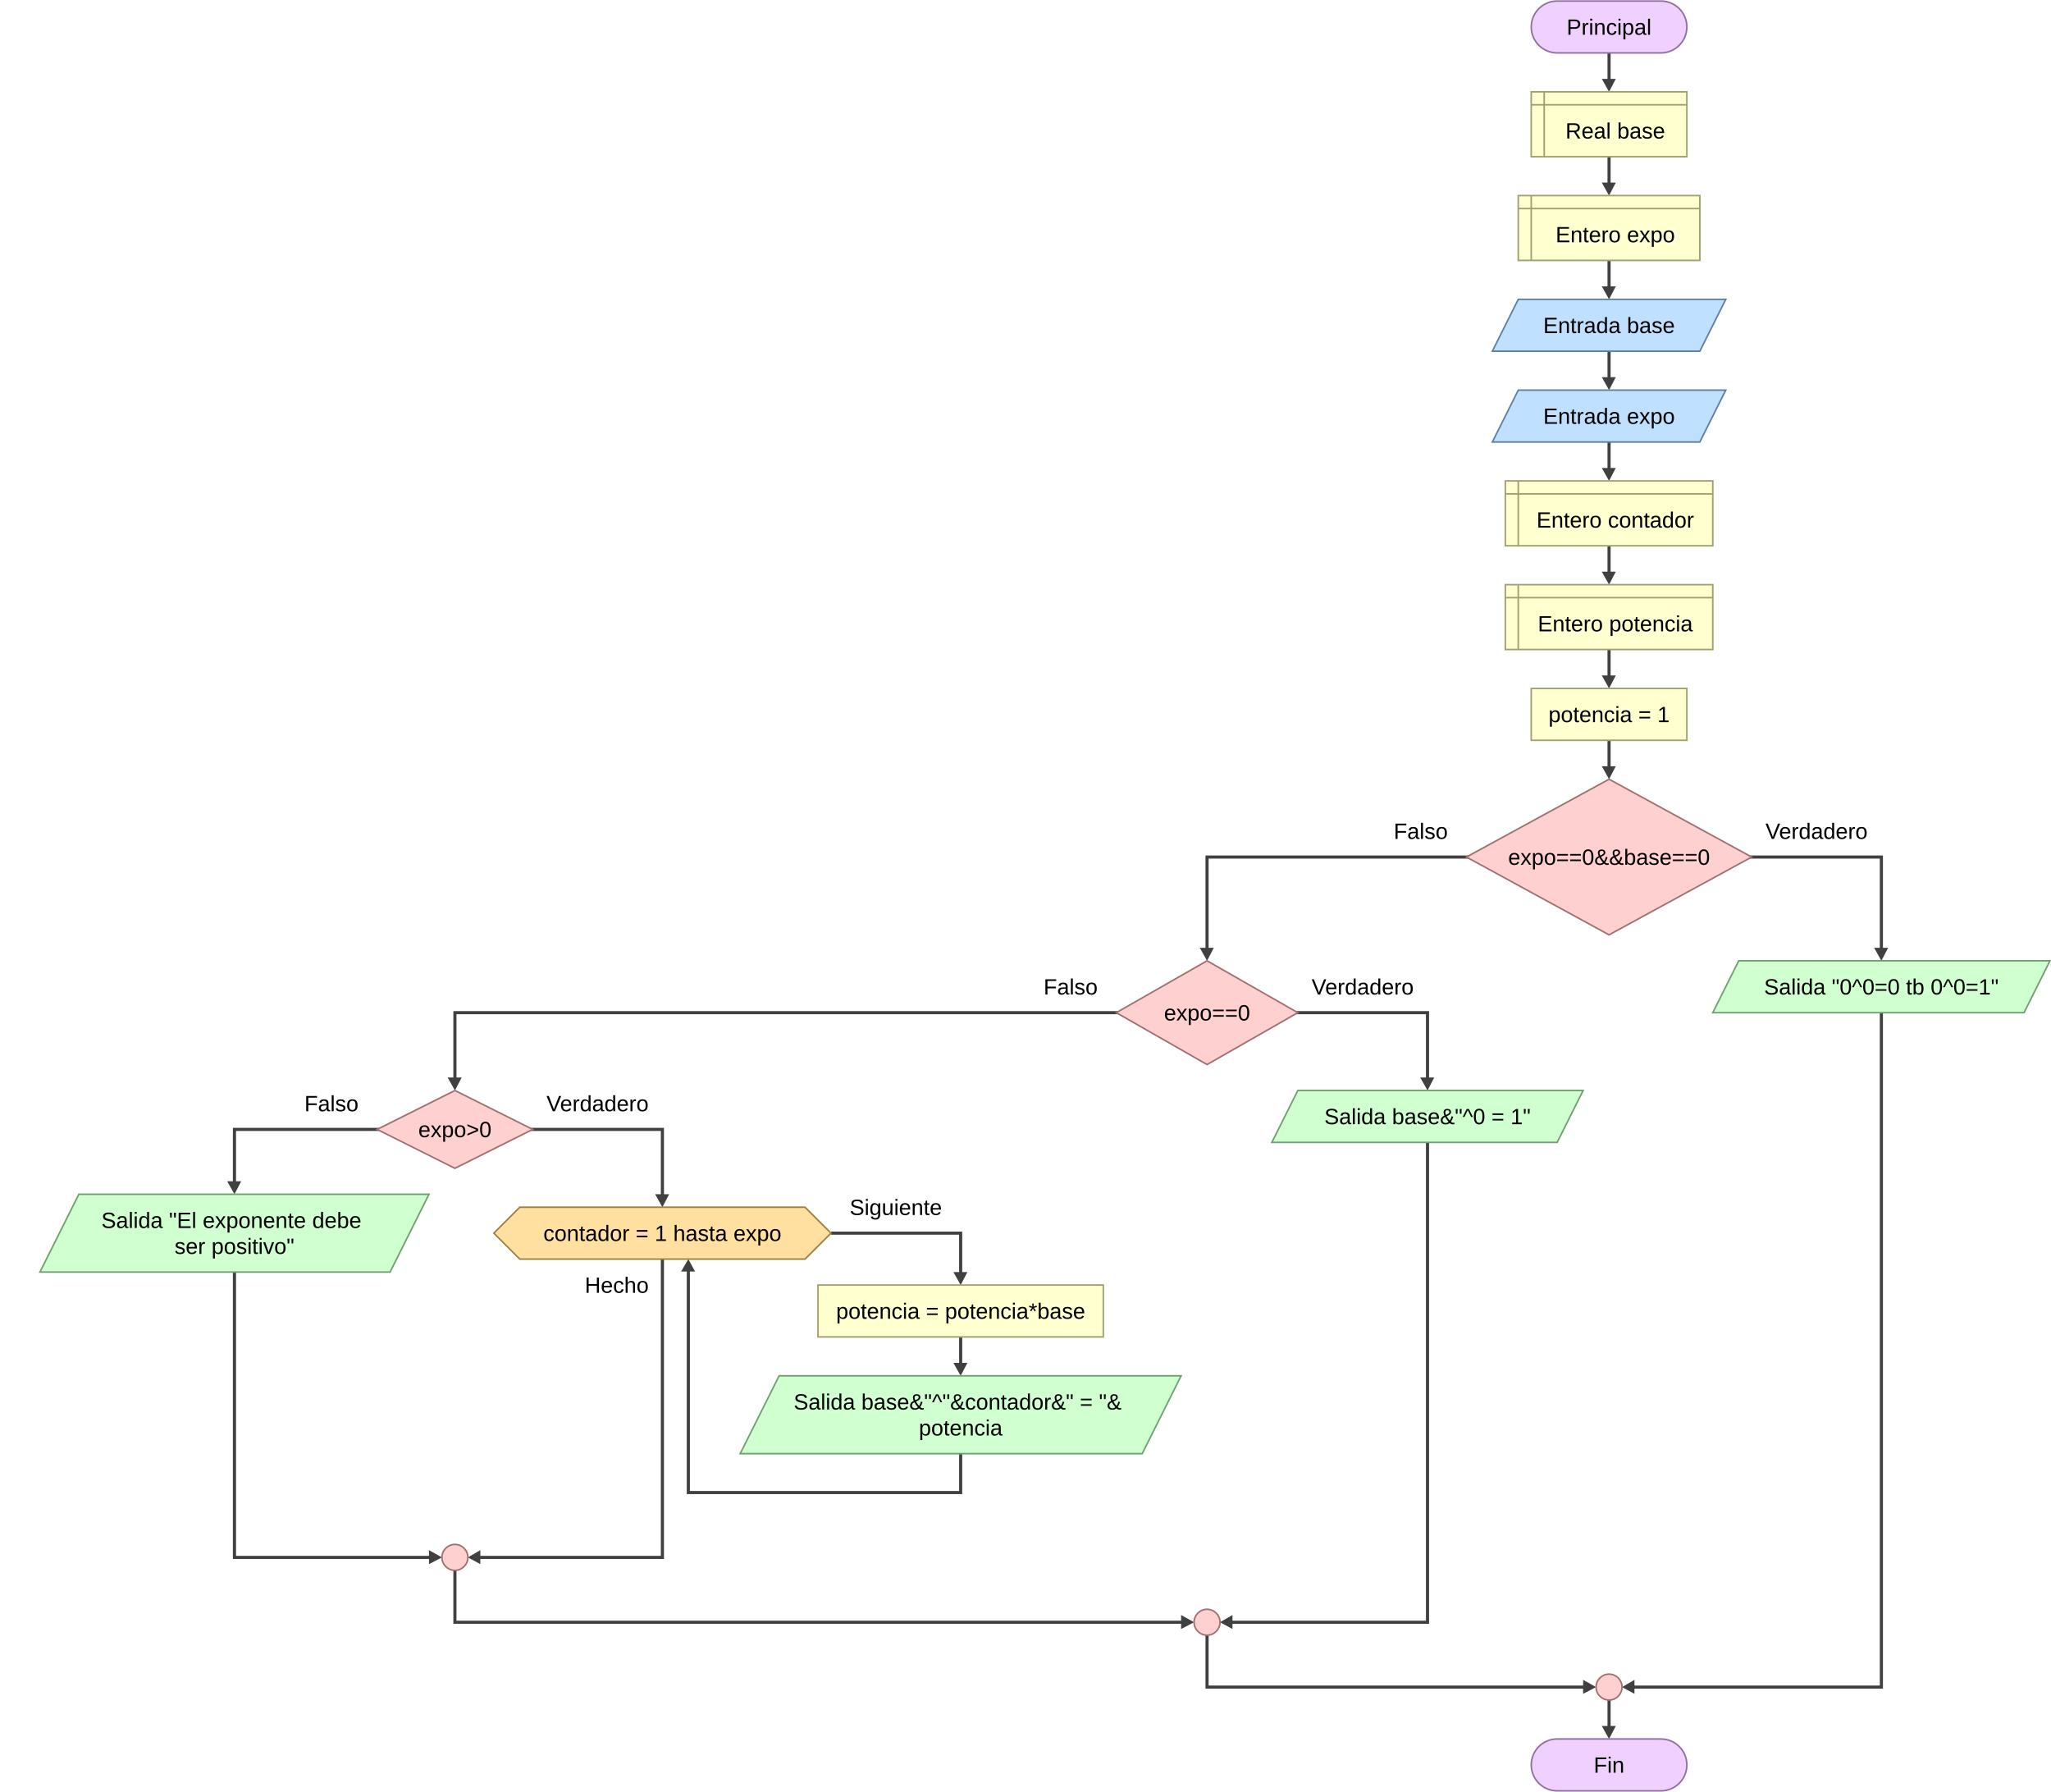
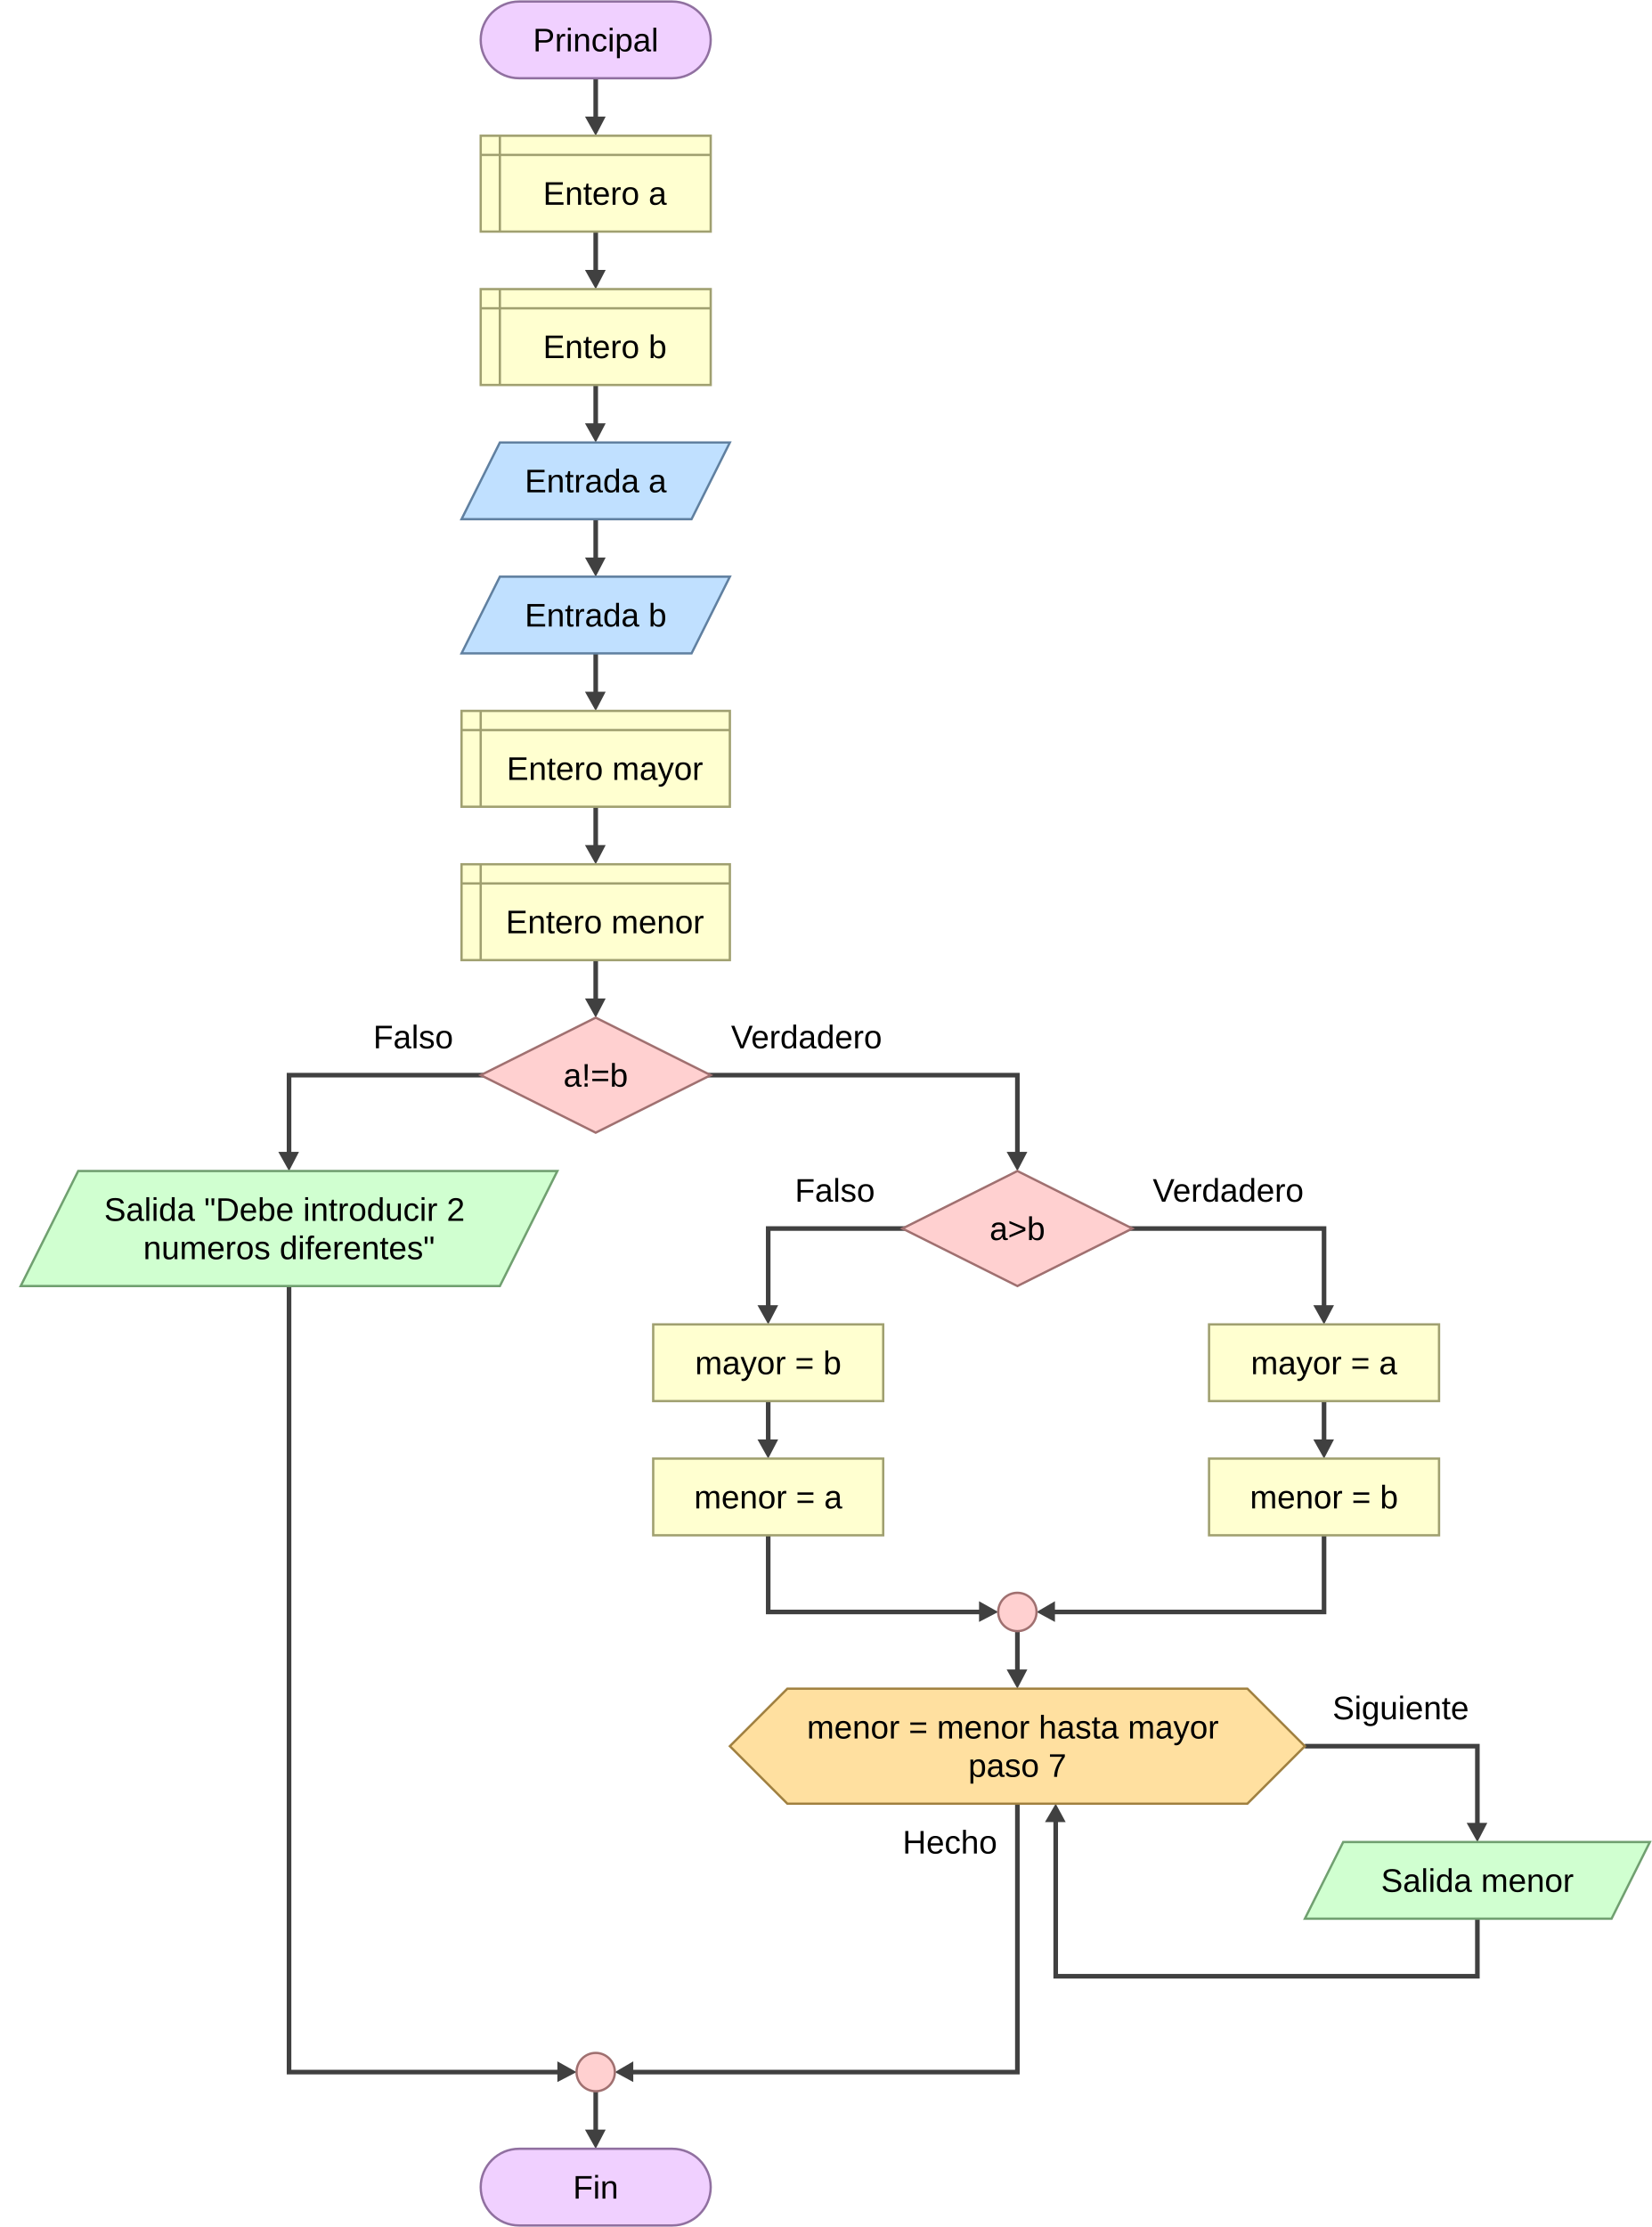
- <svg xmlns="http://www.w3.org/2000/svg" version="1.1" width="3954" height="3454">
+ <svg xmlns="http://www.w3.org/2000/svg" version="1.1" width="2154" height="2904">
  <g>
-     <polyline fill="none" stroke="#404040" stroke-width="6" stroke-dasharray="none" points="3102,102 3102,163" />
-     <polygon fill="#404040" stroke="none" points="3102,177 3115,152 3088,152" />
-     <polyline fill="none" stroke="#404040" stroke-width="6" stroke-dasharray="none" points="3102,3277 3102,3338" />
-     <polygon fill="#404040" stroke="none" points="3102,3352 3115,3327 3088,3327" />
+     <polyline fill="none" stroke="#404040" stroke-width="6" stroke-dasharray="none" points="777,102 777,163" />
+     <polygon fill="#404040" stroke="none" points="777,177 790,152 763,152" />
+     <polyline fill="none" stroke="#404040" stroke-width="6" stroke-dasharray="none" points="777,2727 777,2788" />
+     <polygon fill="#404040" stroke="none" points="777,2802 790,2777 763,2777" />
    <g>
-       <path fill="#F0D0FF" stroke="#9070A0" stroke-width="3" stroke-dasharray="none" d="M 3002,2 A 50 50, 0, 0 0, 3002 102 L 3202,102 A 50 50, 0, 0 0, 3202 2 Z" />
-       <text x="3102" y="17" fill="#000000" font-family="Arial" font-size="32pt" text-anchor="middle" direction="ltr">
-         <tspan x="3102" dy="50" unicode-bidi="embed">Principal</tspan>
+       <path fill="#F0D0FF" stroke="#9070A0" stroke-width="3" stroke-dasharray="none" d="M 677,2 A 50 50, 0, 0 0, 677 102 L 877,102 A 50 50, 0, 0 0, 877 2 Z" />
+       <text x="777" y="17" fill="#000000" font-family="Arial" font-size="32pt" text-anchor="middle" direction="ltr">
+         <tspan x="777" dy="50" unicode-bidi="embed">Principal</tspan>
      </text>
    </g>
    <g>
-       <path fill="#F0D0FF" stroke="#9070A0" stroke-width="3" stroke-dasharray="none" d="M 3002,3352 A 50 50, 0, 0 0, 3002 3452 L 3202,3452 A 50 50, 0, 0 0, 3202 3352 Z" />
-       <text x="3102" y="3367" fill="#000000" font-family="Arial" font-size="32pt" text-anchor="middle" direction="ltr">
-         <tspan x="3102" dy="50" unicode-bidi="embed">Fin</tspan>
+       <path fill="#F0D0FF" stroke="#9070A0" stroke-width="3" stroke-dasharray="none" d="M 677,2802 A 50 50, 0, 0 0, 677 2902 L 877,2902 A 50 50, 0, 0 0, 877 2802 Z" />
+       <text x="777" y="2817" fill="#000000" font-family="Arial" font-size="32pt" text-anchor="middle" direction="ltr">
+         <tspan x="777" dy="50" unicode-bidi="embed">Fin</tspan>
      </text>
    </g>
    <g>
-       <polyline fill="none" stroke="#404040" stroke-width="6" stroke-dasharray="none" points="3102,302 3102,363" />
-       <polygon fill="#404040" stroke="none" points="3102,377 3115,352 3088,352" />
-       <polyline fill="none" stroke="#404040" stroke-width="6" stroke-dasharray="none" points="3102,502 3102,563" />
-       <polygon fill="#404040" stroke="none" points="3102,577 3115,552 3088,552" />
-       <polyline fill="none" stroke="#404040" stroke-width="6" stroke-dasharray="none" points="3102,677 3102,738" />
-       <polygon fill="#404040" stroke="none" points="3102,752 3115,727 3088,727" />
-       <polyline fill="none" stroke="#404040" stroke-width="6" stroke-dasharray="none" points="3102,852 3102,913" />
-       <polygon fill="#404040" stroke="none" points="3102,927 3115,902 3088,902" />
-       <polyline fill="none" stroke="#404040" stroke-width="6" stroke-dasharray="none" points="3102,1052 3102,1113" />
-       <polygon fill="#404040" stroke="none" points="3102,1127 3115,1102 3088,1102" />
-       <polyline fill="none" stroke="#404040" stroke-width="6" stroke-dasharray="none" points="3102,1252 3102,1313" />
-       <polygon fill="#404040" stroke="none" points="3102,1327 3115,1302 3088,1302" />
-       <polyline fill="none" stroke="#404040" stroke-width="6" stroke-dasharray="none" points="3102,1427 3102,1488" />
-       <polygon fill="#404040" stroke="none" points="3102,1502 3115,1477 3088,1477" />
+       <polyline fill="none" stroke="#404040" stroke-width="6" stroke-dasharray="none" points="777,302 777,363" />
+       <polygon fill="#404040" stroke="none" points="777,377 790,352 763,352" />
+       <polyline fill="none" stroke="#404040" stroke-width="6" stroke-dasharray="none" points="777,502 777,563" />
+       <polygon fill="#404040" stroke="none" points="777,577 790,552 763,552" />
+       <polyline fill="none" stroke="#404040" stroke-width="6" stroke-dasharray="none" points="777,677 777,738" />
+       <polygon fill="#404040" stroke="none" points="777,752 790,727 763,727" />
+       <polyline fill="none" stroke="#404040" stroke-width="6" stroke-dasharray="none" points="777,852 777,913" />
+       <polygon fill="#404040" stroke="none" points="777,927 790,902 763,902" />
+       <polyline fill="none" stroke="#404040" stroke-width="6" stroke-dasharray="none" points="777,1052 777,1113" />
+       <polygon fill="#404040" stroke="none" points="777,1127 790,1102 763,1102" />
+       <polyline fill="none" stroke="#404040" stroke-width="6" stroke-dasharray="none" points="777,1252 777,1313" />
+       <polygon fill="#404040" stroke="none" points="777,1327 790,1302 763,1302" />
      <g>
-         <path fill="#FFFFD0" stroke="#A0A070" stroke-width="3" stroke-dasharray="none" d="M 2952,177 L 2952,302 L 3252,302 L 3252,177 Z" />
-         <polyline fill="none" stroke="#A0A070" stroke-width="3" stroke-dasharray="none" points="2952,202 3252,202" />
-         <polyline fill="none" stroke="#A0A070" stroke-width="3" stroke-dasharray="none" points="2977,177 2977,302" />
-         <text x="3114" y="217" fill="#000000" font-family="Arial" font-size="32pt" text-anchor="middle" direction="ltr">
-           <tspan x="3114" dy="50" unicode-bidi="embed">Real base</tspan>
+         <path fill="#FFFFD0" stroke="#A0A070" stroke-width="3" stroke-dasharray="none" d="M 627,177 L 627,302 L 927,302 L 927,177 Z" />
+         <polyline fill="none" stroke="#A0A070" stroke-width="3" stroke-dasharray="none" points="627,202 927,202" />
+         <polyline fill="none" stroke="#A0A070" stroke-width="3" stroke-dasharray="none" points="652,177 652,302" />
+         <text x="789" y="217" fill="#000000" font-family="Arial" font-size="32pt" text-anchor="middle" direction="ltr">
+           <tspan x="789" dy="50" unicode-bidi="embed">Entero a</tspan>
        </text>
      </g>
      <g>
-         <path fill="#FFFFD0" stroke="#A0A070" stroke-width="3" stroke-dasharray="none" d="M 2927,377 L 2927,502 L 3277,502 L 3277,377 Z" />
-         <polyline fill="none" stroke="#A0A070" stroke-width="3" stroke-dasharray="none" points="2927,402 3277,402" />
-         <polyline fill="none" stroke="#A0A070" stroke-width="3" stroke-dasharray="none" points="2952,377 2952,502" />
-         <text x="3114" y="417" fill="#000000" font-family="Arial" font-size="32pt" text-anchor="middle" direction="ltr">
-           <tspan x="3114" dy="50" unicode-bidi="embed">Entero expo</tspan>
+         <path fill="#FFFFD0" stroke="#A0A070" stroke-width="3" stroke-dasharray="none" d="M 627,377 L 627,502 L 927,502 L 927,377 Z" />
+         <polyline fill="none" stroke="#A0A070" stroke-width="3" stroke-dasharray="none" points="627,402 927,402" />
+         <polyline fill="none" stroke="#A0A070" stroke-width="3" stroke-dasharray="none" points="652,377 652,502" />
+         <text x="789" y="417" fill="#000000" font-family="Arial" font-size="32pt" text-anchor="middle" direction="ltr">
+           <tspan x="789" dy="50" unicode-bidi="embed">Entero b</tspan>
        </text>
      </g>
      <g>
-         <path fill="#C0E0FF" stroke="#6080A0" stroke-width="3" stroke-dasharray="none" d="M 2927,577 L 2877,677 L 3277,677 L 3327,577 Z" />
-         <text x="3102" y="592" fill="#000000" font-family="Arial" font-size="32pt" text-anchor="middle" direction="ltr">
-           <tspan x="3102" dy="50" unicode-bidi="embed">Entrada base</tspan>
+         <path fill="#C0E0FF" stroke="#6080A0" stroke-width="3" stroke-dasharray="none" d="M 652,577 L 602,677 L 902,677 L 952,577 Z" />
+         <text x="777" y="592" fill="#000000" font-family="Arial" font-size="32pt" text-anchor="middle" direction="ltr">
+           <tspan x="777" dy="50" unicode-bidi="embed">Entrada a</tspan>
        </text>
      </g>
      <g>
-         <path fill="#C0E0FF" stroke="#6080A0" stroke-width="3" stroke-dasharray="none" d="M 2927,752 L 2877,852 L 3277,852 L 3327,752 Z" />
-         <text x="3102" y="767" fill="#000000" font-family="Arial" font-size="32pt" text-anchor="middle" direction="ltr">
-           <tspan x="3102" dy="50" unicode-bidi="embed">Entrada expo</tspan>
+         <path fill="#C0E0FF" stroke="#6080A0" stroke-width="3" stroke-dasharray="none" d="M 652,752 L 602,852 L 902,852 L 952,752 Z" />
+         <text x="777" y="767" fill="#000000" font-family="Arial" font-size="32pt" text-anchor="middle" direction="ltr">
+           <tspan x="777" dy="50" unicode-bidi="embed">Entrada b</tspan>
        </text>
      </g>
      <g>
-         <path fill="#FFFFD0" stroke="#A0A070" stroke-width="3" stroke-dasharray="none" d="M 2902,927 L 2902,1052 L 3302,1052 L 3302,927 Z" />
-         <polyline fill="none" stroke="#A0A070" stroke-width="3" stroke-dasharray="none" points="2902,952 3302,952" />
-         <polyline fill="none" stroke="#A0A070" stroke-width="3" stroke-dasharray="none" points="2927,927 2927,1052" />
-         <text x="3114" y="967" fill="#000000" font-family="Arial" font-size="32pt" text-anchor="middle" direction="ltr">
-           <tspan x="3114" dy="50" unicode-bidi="embed">Entero contador</tspan>
+         <path fill="#FFFFD0" stroke="#A0A070" stroke-width="3" stroke-dasharray="none" d="M 602,927 L 602,1052 L 952,1052 L 952,927 Z" />
+         <polyline fill="none" stroke="#A0A070" stroke-width="3" stroke-dasharray="none" points="602,952 952,952" />
+         <polyline fill="none" stroke="#A0A070" stroke-width="3" stroke-dasharray="none" points="627,927 627,1052" />
+         <text x="789" y="967" fill="#000000" font-family="Arial" font-size="32pt" text-anchor="middle" direction="ltr">
+           <tspan x="789" dy="50" unicode-bidi="embed">Entero mayor</tspan>
        </text>
      </g>
      <g>
-         <path fill="#FFFFD0" stroke="#A0A070" stroke-width="3" stroke-dasharray="none" d="M 2902,1127 L 2902,1252 L 3302,1252 L 3302,1127 Z" />
-         <polyline fill="none" stroke="#A0A070" stroke-width="3" stroke-dasharray="none" points="2902,1152 3302,1152" />
-         <polyline fill="none" stroke="#A0A070" stroke-width="3" stroke-dasharray="none" points="2927,1127 2927,1252" />
-         <text x="3114" y="1167" fill="#000000" font-family="Arial" font-size="32pt" text-anchor="middle" direction="ltr">
-           <tspan x="3114" dy="50" unicode-bidi="embed">Entero potencia</tspan>
+         <path fill="#FFFFD0" stroke="#A0A070" stroke-width="3" stroke-dasharray="none" d="M 602,1127 L 602,1252 L 952,1252 L 952,1127 Z" />
+         <polyline fill="none" stroke="#A0A070" stroke-width="3" stroke-dasharray="none" points="602,1152 952,1152" />
+         <polyline fill="none" stroke="#A0A070" stroke-width="3" stroke-dasharray="none" points="627,1127 627,1252" />
+         <text x="789" y="1167" fill="#000000" font-family="Arial" font-size="32pt" text-anchor="middle" direction="ltr">
+           <tspan x="789" dy="50" unicode-bidi="embed">Entero menor</tspan>
        </text>
      </g>
      <g>
-         <path fill="#FFFFD0" stroke="#A0A070" stroke-width="3" stroke-dasharray="none" d="M 2952,1327 L 2952,1427 L 3252,1427 L 3252,1327 Z" />
-         <text x="3102" y="1342" fill="#000000" font-family="Arial" font-size="32pt" text-anchor="middle" direction="ltr">
-           <tspan x="3102" dy="50" unicode-bidi="embed">potencia = 1</tspan>
-         </text>
-       </g>
-       <g>
-         <polyline fill="none" stroke="#404040" stroke-width="6" stroke-dasharray="none" points="3352,1652 3627,1652 3627,1838" />
-         <polygon fill="#404040" stroke="none" points="3627,1852 3640,1827 3613,1827" />
-         <polyline fill="none" stroke="#404040" stroke-width="6" stroke-dasharray="none" points="3627,1952 3627,3252 3140,3252" />
-         <polygon fill="#404040" stroke="none" points="3127,3252 3151,3265 3151,3238" />
-         <polyline fill="none" stroke="#404040" stroke-width="6" stroke-dasharray="none" points="2852,1652 2327,1652 2327,1838" />
-         <polygon fill="#404040" stroke="none" points="2327,1852 2340,1827 2313,1827" />
-         <polyline fill="none" stroke="#404040" stroke-width="6" stroke-dasharray="none" points="2327,3152 2327,3252 3063,3252" />
-         <polygon fill="#404040" stroke="none" points="3077,3252 3052,3238 3052,3265" />
+         <polyline fill="none" stroke="#404040" stroke-width="6" stroke-dasharray="none" points="902,1402 1327,1402 1327,1513" />
+         <polygon fill="#404040" stroke="none" points="1327,1527 1340,1502 1313,1502" />
+         <polyline fill="none" stroke="#404040" stroke-width="6" stroke-dasharray="none" points="1327,2352 1327,2702 815,2702" />
+         <polygon fill="#404040" stroke="none" points="802,2702 826,2715 826,2688" />
+         <polyline fill="none" stroke="#404040" stroke-width="6" stroke-dasharray="none" points="652,1402 377,1402 377,1513" />
+         <polygon fill="#404040" stroke="none" points="377,1527 390,1502 363,1502" />
+         <polyline fill="none" stroke="#404040" stroke-width="6" stroke-dasharray="none" points="377,1677 377,2702 738,2702" />
+         <polygon fill="#404040" stroke="none" points="752,2702 727,2688 727,2715" />
        <g>
-           <path fill="#FFD0D0" stroke="#A07070" stroke-width="3" stroke-dasharray="none" d="M 3102,1502 L 2827,1652 L 3102,1802 L 3377,1652 Z" />
-           <text x="3102" y="1617" fill="#000000" font-family="Arial" font-size="32pt" text-anchor="middle" direction="ltr">
-             <tspan x="3102" dy="50" unicode-bidi="embed">expo==0&amp;&amp;base==0</tspan>
+           <path fill="#FFD0D0" stroke="#A07070" stroke-width="3" stroke-dasharray="none" d="M 777,1327 L 627,1402 L 777,1477 L 927,1402 Z" />
+           <text x="777" y="1367" fill="#000000" font-family="Arial" font-size="32pt" text-anchor="middle" direction="ltr">
+             <tspan x="777" dy="50" unicode-bidi="embed">a!=b</tspan>
          </text>
        </g>
        <g>
-           <path fill="#D0FFD0" stroke="#70A070" stroke-width="3" stroke-dasharray="none" d="M 3352,1852 L 3302,1952 L 3902,1952 L 3952,1852 Z" />
-           <text x="3627" y="1867" fill="#000000" font-family="Arial" font-size="32pt" text-anchor="middle" direction="ltr">
-             <tspan x="3627" dy="50" unicode-bidi="embed">Salida "0^0=0  tb 0^0=1"</tspan>
-           </text>
-         </g>
-         <g>
-           <polyline fill="none" stroke="#404040" stroke-width="6" stroke-dasharray="none" points="2477,1952 2752,1952 2752,2088" />
-           <polygon fill="#404040" stroke="none" points="2752,2102 2765,2077 2738,2077" />
-           <polyline fill="none" stroke="#404040" stroke-width="6" stroke-dasharray="none" points="2752,2202 2752,3127 2365,3127" />
-           <polygon fill="#404040" stroke="none" points="2352,3127 2376,3140 2376,3113" />
-           <polyline fill="none" stroke="#404040" stroke-width="6" stroke-dasharray="none" points="2177,1952 877,1952 877,2088" />
-           <polygon fill="#404040" stroke="none" points="877,2102 890,2077 863,2077" />
-           <polyline fill="none" stroke="#404040" stroke-width="6" stroke-dasharray="none" points="877,3027 877,3127 2288,3127" />
-           <polygon fill="#404040" stroke="none" points="2302,3127 2277,3113 2277,3140" />
+           <polyline fill="none" stroke="#404040" stroke-width="6" stroke-dasharray="none" points="1327,2127 1327,2188" />
+           <polygon fill="#404040" stroke="none" points="1327,2202 1340,2177 1313,2177" />
          <g>
-             <path fill="#FFD0D0" stroke="#A07070" stroke-width="3" stroke-dasharray="none" d="M 2327,1852 L 2152,1952 L 2327,2052 L 2502,1952 Z" />
-             <text x="2327" y="1917" fill="#000000" font-family="Arial" font-size="32pt" text-anchor="middle" direction="ltr">
-               <tspan x="2327" dy="50" unicode-bidi="embed">expo==0</tspan>
+             <polyline fill="none" stroke="#404040" stroke-width="6" stroke-dasharray="none" points="1452,1602 1727,1602 1727,1713" />
+             <polygon fill="#404040" stroke="none" points="1727,1727 1740,1702 1713,1702" />
+             <polyline fill="none" stroke="#404040" stroke-width="6" stroke-dasharray="none" points="1727,2002 1727,2102 1365,2102" />
+             <polygon fill="#404040" stroke="none" points="1352,2102 1376,2115 1376,2088" />
+             <polyline fill="none" stroke="#404040" stroke-width="6" stroke-dasharray="none" points="1202,1602 1002,1602 1002,1713" />
+             <polygon fill="#404040" stroke="none" points="1002,1727 1015,1702 988,1702" />
+             <polyline fill="none" stroke="#404040" stroke-width="6" stroke-dasharray="none" points="1002,2002 1002,2102 1288,2102" />
+             <polygon fill="#404040" stroke="none" points="1302,2102 1277,2088 1277,2115" />
+             <g>
+               <path fill="#FFD0D0" stroke="#A07070" stroke-width="3" stroke-dasharray="none" d="M 1327,1527 L 1177,1602 L 1327,1677 L 1477,1602 Z" />
+               <text x="1327" y="1567" fill="#000000" font-family="Arial" font-size="32pt" text-anchor="middle" direction="ltr">
+                 <tspan x="1327" dy="50" unicode-bidi="embed">a&gt;b</tspan>
+               </text>
+             </g>
+             <g>
+               <polyline fill="none" stroke="#404040" stroke-width="6" stroke-dasharray="none" points="1727,1827 1727,1888" />
+               <polygon fill="#404040" stroke="none" points="1727,1902 1740,1877 1713,1877" />
+               <g>
+                 <path fill="#FFFFD0" stroke="#A0A070" stroke-width="3" stroke-dasharray="none" d="M 1577,1727 L 1577,1827 L 1877,1827 L 1877,1727 Z" />
+                 <text x="1727" y="1742" fill="#000000" font-family="Arial" font-size="32pt" text-anchor="middle" direction="ltr">
+                   <tspan x="1727" dy="50" unicode-bidi="embed">mayor = a</tspan>
+                 </text>
+               </g>
+               <g>
+                 <path fill="#FFFFD0" stroke="#A0A070" stroke-width="3" stroke-dasharray="none" d="M 1577,1902 L 1577,2002 L 1877,2002 L 1877,1902 Z" />
+                 <text x="1727" y="1917" fill="#000000" font-family="Arial" font-size="32pt" text-anchor="middle" direction="ltr">
+                   <tspan x="1727" dy="50" unicode-bidi="embed">menor = b</tspan>
+                 </text>
+               </g>
+             </g>
+             <g>
+               <polyline fill="none" stroke="#404040" stroke-width="6" stroke-dasharray="none" points="1002,1827 1002,1888" />
+               <polygon fill="#404040" stroke="none" points="1002,1902 1015,1877 988,1877" />
+               <g>
+                 <path fill="#FFFFD0" stroke="#A0A070" stroke-width="3" stroke-dasharray="none" d="M 852,1727 L 852,1827 L 1152,1827 L 1152,1727 Z" />
+                 <text x="1002" y="1742" fill="#000000" font-family="Arial" font-size="32pt" text-anchor="middle" direction="ltr">
+                   <tspan x="1002" dy="50" unicode-bidi="embed">mayor = b</tspan>
+                 </text>
+               </g>
+               <g>
+                 <path fill="#FFFFD0" stroke="#A0A070" stroke-width="3" stroke-dasharray="none" d="M 852,1902 L 852,2002 L 1152,2002 L 1152,1902 Z" />
+                 <text x="1002" y="1917" fill="#000000" font-family="Arial" font-size="32pt" text-anchor="middle" direction="ltr">
+                   <tspan x="1002" dy="50" unicode-bidi="embed">menor = a</tspan>
+                 </text>
+               </g>
+             </g>
+             <ellipse cx="1327" cy="2102" rx="25" ry="25" fill="#FFD0D0" stroke="#A07070" stroke-width="3" />
+             <text x="1602" y="1517" fill="#000000" font-family="Arial" font-size="32pt" text-anchor="middle" direction="ltr">
+               <tspan x="1602" dy="50" unicode-bidi="embed">Verdadero</tspan>
+             </text>
+             <text x="1089" y="1517" fill="#000000" font-family="Arial" font-size="32pt" text-anchor="middle" direction="ltr">
+               <tspan x="1089" dy="50" unicode-bidi="embed">Falso</tspan>
            </text>
          </g>
          <g>
-             <path fill="#D0FFD0" stroke="#70A070" stroke-width="3" stroke-dasharray="none" d="M 2502,2102 L 2452,2202 L 3002,2202 L 3052,2102 Z" />
-             <text x="2752" y="2117" fill="#000000" font-family="Arial" font-size="32pt" text-anchor="middle" direction="ltr">
-               <tspan x="2752" dy="50" unicode-bidi="embed">Salida base&amp;"^0 = 1"</tspan>
-             </text>
-           </g>
-           <g>
-             <polyline fill="none" stroke="#404040" stroke-width="6" stroke-dasharray="none" points="1002,2177 1277,2177 1277,2313" />
-             <polygon fill="#404040" stroke="none" points="1277,2327 1290,2302 1263,2302" />
-             <polyline fill="none" stroke="#404040" stroke-width="6" stroke-dasharray="none" points="1277,2427 1277,3002 915,3002" />
-             <polygon fill="#404040" stroke="none" points="902,3002 926,3015 926,2988" />
-             <polyline fill="none" stroke="#404040" stroke-width="6" stroke-dasharray="none" points="752,2177 452,2177 452,2288" />
-             <polygon fill="#404040" stroke="none" points="452,2302 465,2277 438,2277" />
-             <polyline fill="none" stroke="#404040" stroke-width="6" stroke-dasharray="none" points="452,2452 452,3002 838,3002" />
-             <polygon fill="#404040" stroke="none" points="852,3002 827,2988 827,3015" />
+             <polyline fill="none" stroke="#404040" stroke-width="6" stroke-dasharray="none" points="1702,2277 1927,2277 1927,2388" />
+             <polygon fill="#404040" stroke="none" points="1927,2402 1940,2377 1913,2377" />
+             <polyline fill="none" stroke="#404040" stroke-width="6" stroke-dasharray="none" points="1927,2502 1927,2577 1377,2577 1377,2365" />
+             <polygon fill="#404040" stroke="none" points="1377,2352 1363,2376 1390,2376" />
            <g>
-               <path fill="#FFD0D0" stroke="#A07070" stroke-width="3" stroke-dasharray="none" d="M 877,2102 L 727,2177 L 877,2252 L 1027,2177 Z" />
-               <text x="877" y="2142" fill="#000000" font-family="Arial" font-size="32pt" text-anchor="middle" direction="ltr">
-                 <tspan x="877" dy="50" unicode-bidi="embed">expo&gt;0</tspan>
+               <path fill="#D0FFD0" stroke="#70A070" stroke-width="3" stroke-dasharray="none" d="M 1752,2402 L 1702,2502 L 2102,2502 L 2152,2402 Z" />
+               <text x="1927" y="2417" fill="#000000" font-family="Arial" font-size="32pt" text-anchor="middle" direction="ltr">
+                 <tspan x="1927" dy="50" unicode-bidi="embed">Salida menor</tspan>
              </text>
            </g>
            <g>
-               <polyline fill="none" stroke="#404040" stroke-width="6" stroke-dasharray="none" points="1602,2377 1852,2377 1852,2463" />
-               <polygon fill="#404040" stroke="none" points="1852,2477 1865,2452 1838,2452" />
-               <polyline fill="none" stroke="#404040" stroke-width="6" stroke-dasharray="none" points="1852,2802 1852,2877 1327,2877 1327,2440" />
-               <polygon fill="#404040" stroke="none" points="1327,2427 1313,2451 1340,2451" />
-               <g>
-                 <polyline fill="none" stroke="#404040" stroke-width="6" stroke-dasharray="none" points="1852,2577 1852,2638" />
-                 <polygon fill="#404040" stroke="none" points="1852,2652 1865,2627 1838,2627" />
-                 <g>
-                   <path fill="#FFFFD0" stroke="#A0A070" stroke-width="3" stroke-dasharray="none" d="M 1577,2477 L 1577,2577 L 2127,2577 L 2127,2477 Z" />
-                   <text x="1852" y="2492" fill="#000000" font-family="Arial" font-size="32pt" text-anchor="middle" direction="ltr">
-                     <tspan x="1852" dy="50" unicode-bidi="embed">potencia = potencia*base</tspan>
-                   </text>
-                 </g>
-                 <g>
-                   <path fill="#D0FFD0" stroke="#70A070" stroke-width="3" stroke-dasharray="none" d="M 1502,2652 L 1427,2802 L 2202,2802 L 2277,2652 Z" />
-                   <text x="1852" y="2667" fill="#000000" font-family="Arial" font-size="32pt" text-anchor="middle" direction="ltr">
-                     <tspan x="1852" dy="50" unicode-bidi="embed">Salida base&amp;"^"&amp;contador&amp;" = "&amp;</tspan>
-                     <tspan x="1852" dy="50" unicode-bidi="embed">potencia</tspan>
-                   </text>
-                 </g>
-               </g>
-               <g>
-                 <path fill="#FFE0A0" stroke="#A08040" stroke-width="3" stroke-dasharray="none" d="M 1002,2327 L 952,2377 L 1002,2427 L 1552,2427 L 1602,2377 L 1552,2327 Z" />
-                 <text x="1277" y="2342" fill="#000000" font-family="Arial" font-size="32pt" text-anchor="middle" direction="ltr">
-                   <tspan x="1277" dy="50" unicode-bidi="embed">contador = 1 hasta expo</tspan>
-                 </text>
-               </g>
-               <text x="1727" y="2292" fill="#000000" font-family="Arial" font-size="32pt" text-anchor="middle" direction="ltr">
-                 <tspan x="1727" dy="50" unicode-bidi="embed">Siguiente</tspan>
-               </text>
-               <text x="1189" y="2442" fill="#000000" font-family="Arial" font-size="32pt" text-anchor="middle" direction="ltr">
-                 <tspan x="1189" dy="50" unicode-bidi="embed">Hecho</tspan>
+               <path fill="#FFE0A0" stroke="#A08040" stroke-width="3" stroke-dasharray="none" d="M 1027,2202 L 952,2277 L 1027,2352 L 1627,2352 L 1702,2277 L 1627,2202 Z" />
+               <text x="1327" y="2217" fill="#000000" font-family="Arial" font-size="32pt" text-anchor="middle" direction="ltr">
+                 <tspan x="1327" dy="50" unicode-bidi="embed">menor = menor hasta mayor</tspan>
+                 <tspan x="1327" dy="50" unicode-bidi="embed"> paso 7</tspan>
              </text>
            </g>
-             <g>
-               <path fill="#D0FFD0" stroke="#70A070" stroke-width="3" stroke-dasharray="none" d="M 152,2302 L 77,2452 L 752,2452 L 827,2302 Z" />
-               <text x="452" y="2317" fill="#000000" font-family="Arial" font-size="32pt" text-anchor="middle" direction="ltr">
-                 <tspan x="452" dy="50" unicode-bidi="embed">Salida "El exponente debe</tspan>
-                 <tspan x="452" dy="50" unicode-bidi="embed"> ser positivo"</tspan>
-               </text>
-             </g>
-             <ellipse cx="877" cy="3002" rx="25" ry="25" fill="#FFD0D0" stroke="#A07070" stroke-width="3" />
-             <text x="1152" y="2092" fill="#000000" font-family="Arial" font-size="32pt" text-anchor="middle" direction="ltr">
-               <tspan x="1152" dy="50" unicode-bidi="embed">Verdadero</tspan>
+             <text x="1827" y="2192" fill="#000000" font-family="Arial" font-size="32pt" text-anchor="middle" direction="ltr">
+               <tspan x="1827" dy="50" unicode-bidi="embed">Siguiente</tspan>
            </text>
-             <text x="639" y="2092" fill="#000000" font-family="Arial" font-size="32pt" text-anchor="middle" direction="ltr">
-               <tspan x="639" dy="50" unicode-bidi="embed">Falso</tspan>
+             <text x="1239" y="2367" fill="#000000" font-family="Arial" font-size="32pt" text-anchor="middle" direction="ltr">
+               <tspan x="1239" dy="50" unicode-bidi="embed">Hecho</tspan>
            </text>
          </g>
-           <ellipse cx="2327" cy="3127" rx="25" ry="25" fill="#FFD0D0" stroke="#A07070" stroke-width="3" />
-           <text x="2627" y="1867" fill="#000000" font-family="Arial" font-size="32pt" text-anchor="middle" direction="ltr">
-             <tspan x="2627" dy="50" unicode-bidi="embed">Verdadero</tspan>
-           </text>
-           <text x="2064" y="1867" fill="#000000" font-family="Arial" font-size="32pt" text-anchor="middle" direction="ltr">
-             <tspan x="2064" dy="50" unicode-bidi="embed">Falso</tspan>
+         </g>
+         <g>
+           <path fill="#D0FFD0" stroke="#70A070" stroke-width="3" stroke-dasharray="none" d="M 102,1527 L 27,1677 L 652,1677 L 727,1527 Z" />
+           <text x="377" y="1542" fill="#000000" font-family="Arial" font-size="32pt" text-anchor="middle" direction="ltr">
+             <tspan x="377" dy="50" unicode-bidi="embed">Salida "Debe introducir 2</tspan>
+             <tspan x="377" dy="50" unicode-bidi="embed"> numeros diferentes"</tspan>
          </text>
        </g>
-         <ellipse cx="3102" cy="3252" rx="25" ry="25" fill="#FFD0D0" stroke="#A07070" stroke-width="3" />
-         <text x="3502" y="1567" fill="#000000" font-family="Arial" font-size="32pt" text-anchor="middle" direction="ltr">
-           <tspan x="3502" dy="50" unicode-bidi="embed">Verdadero</tspan>
+         <ellipse cx="777" cy="2702" rx="25" ry="25" fill="#FFD0D0" stroke="#A07070" stroke-width="3" />
+         <text x="1052" y="1317" fill="#000000" font-family="Arial" font-size="32pt" text-anchor="middle" direction="ltr">
+           <tspan x="1052" dy="50" unicode-bidi="embed">Verdadero</tspan>
        </text>
-         <text x="2739" y="1567" fill="#000000" font-family="Arial" font-size="32pt" text-anchor="middle" direction="ltr">
-           <tspan x="2739" dy="50" unicode-bidi="embed">Falso</tspan>
+         <text x="539" y="1317" fill="#000000" font-family="Arial" font-size="32pt" text-anchor="middle" direction="ltr">
+           <tspan x="539" dy="50" unicode-bidi="embed">Falso</tspan>
        </text>
      </g>
    </g>
  </g>
</svg>
